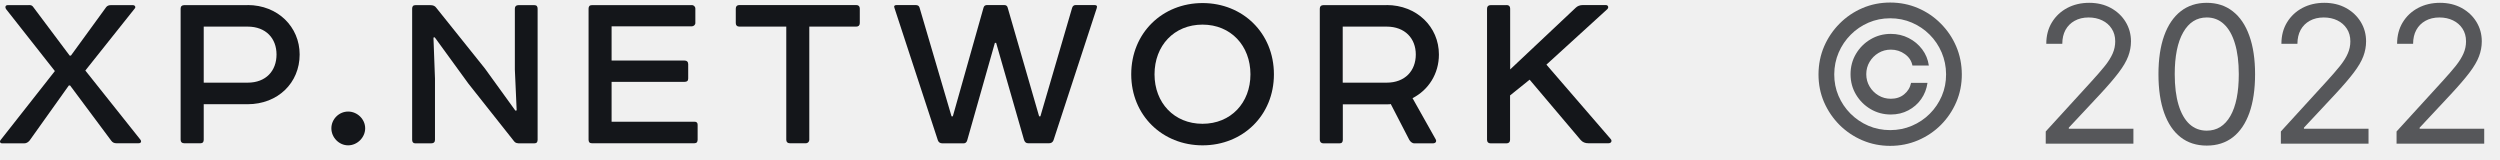
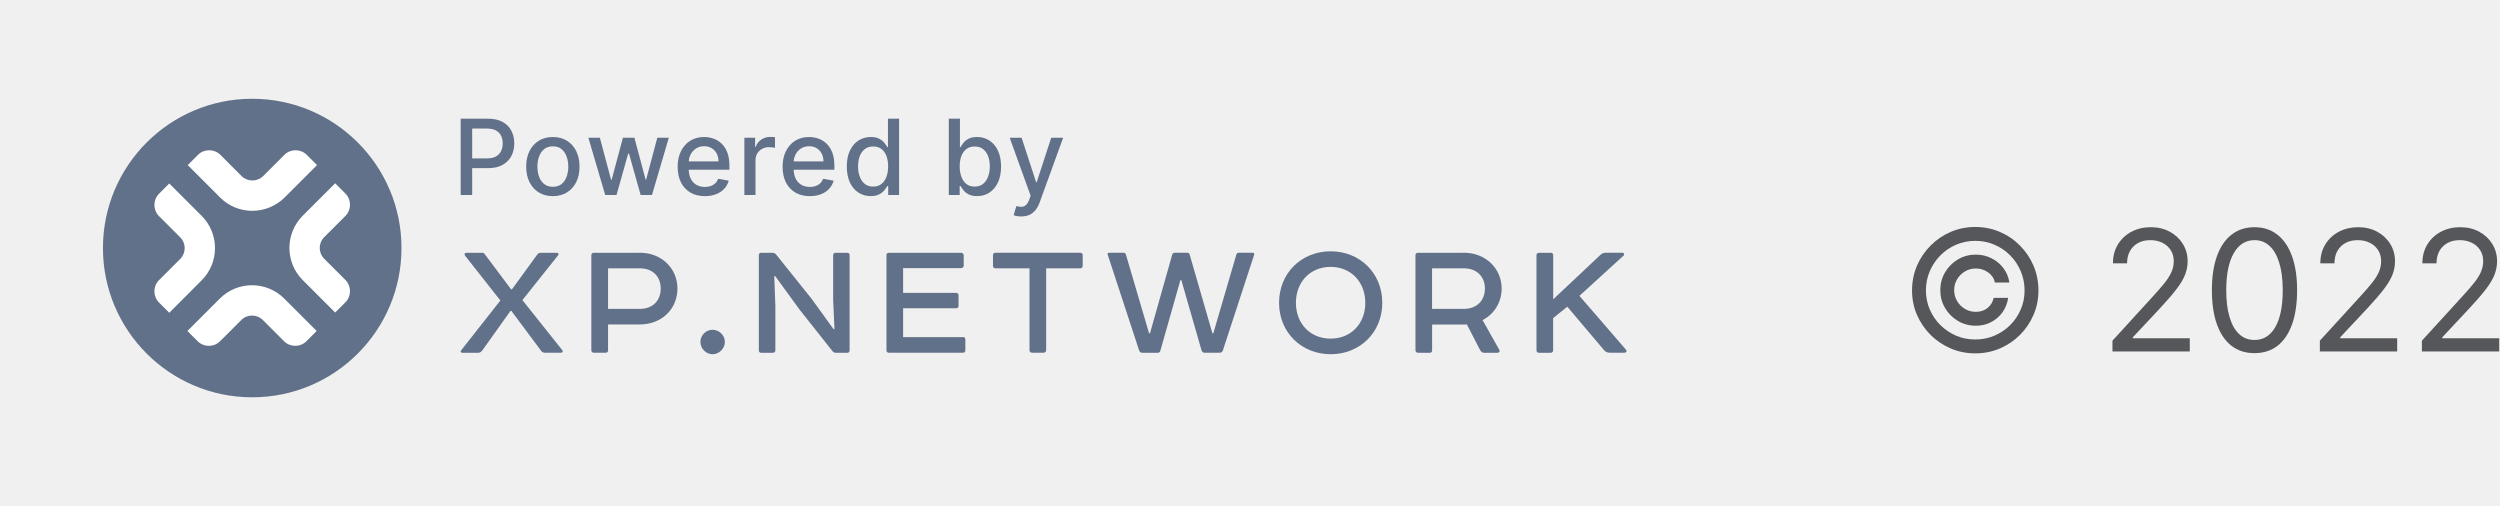
- <svg xmlns="http://www.w3.org/2000/svg" width="157" height="10" viewBox="0 0 157 10" fill="none">
-   <path d="M1.806 0.317C1.983 0.317 2.028 0.362 2.08 0.431L4.374 3.491H4.454L6.668 0.448C6.731 0.368 6.828 0.323 6.953 0.323H8.342C8.484 0.323 8.536 0.448 8.467 0.527L5.359 4.429L8.82 8.775C8.9 8.888 8.854 8.996 8.706 8.996H7.306C7.181 8.996 7.067 8.951 6.987 8.837L4.402 5.368H4.323L1.858 8.826C1.761 8.939 1.653 9.002 1.522 9.002H0.133C0.019 9.002 -0.044 8.905 0.036 8.797L3.446 4.463L0.372 0.561C0.309 0.448 0.338 0.323 0.486 0.323H1.806V0.317Z" fill="#14161A" />
-   <path d="M15.55 0.317C17.446 0.317 18.818 1.688 18.818 3.422C18.818 5.208 17.446 6.545 15.55 6.545H12.794V8.775C12.794 8.917 12.732 8.996 12.601 8.996H11.565C11.422 8.996 11.343 8.917 11.343 8.775V0.544C11.343 0.402 11.422 0.323 11.565 0.323H15.55V0.317ZM15.55 5.191C16.711 5.191 17.366 4.441 17.366 3.422C17.366 2.421 16.711 1.671 15.55 1.671H12.794V5.191H15.55Z" fill="#14161A" />
-   <path d="M21.863 7.006C22.438 7.006 22.933 7.483 22.933 8.058C22.933 8.632 22.438 9.127 21.863 9.127C21.288 9.127 20.81 8.632 20.81 8.058C20.81 7.483 21.288 7.006 21.863 7.006Z" fill="#14161A" />
-   <path d="M32.544 8.996C32.43 8.996 32.339 8.951 32.27 8.854L29.418 5.254L27.3 2.342L27.221 2.359L27.317 4.941V8.78C27.317 8.922 27.238 9.002 27.078 9.002H26.076C25.951 9.002 25.883 8.922 25.883 8.78V0.544C25.883 0.402 25.945 0.323 26.088 0.323H27.027C27.186 0.323 27.312 0.368 27.392 0.482L30.454 4.304L32.367 6.949L32.447 6.932L32.333 4.367V0.544C32.333 0.402 32.413 0.323 32.555 0.323H33.557C33.7 0.323 33.762 0.402 33.762 0.544V8.78C33.762 8.922 33.7 9.002 33.557 9.002H32.544V8.996Z" fill="#14161A" />
-   <path d="M43.446 0.317C43.56 0.317 43.668 0.414 43.668 0.539V1.449C43.668 1.563 43.555 1.654 43.446 1.654H38.408V3.803H42.997C43.139 3.803 43.219 3.883 43.219 4.025V4.935C43.219 5.078 43.139 5.14 42.997 5.14H38.408V7.643H43.606C43.748 7.643 43.811 7.705 43.811 7.836V8.775C43.811 8.917 43.748 8.996 43.606 8.996H37.167C37.025 8.996 36.962 8.917 36.962 8.775V0.544C36.962 0.402 37.025 0.323 37.167 0.323H43.446V0.317Z" fill="#14161A" />
-   <path d="M53.773 0.317C53.916 0.317 53.995 0.397 53.995 0.539V1.449C53.995 1.591 53.916 1.671 53.773 1.671H50.824V8.775C50.824 8.888 50.745 8.996 50.602 8.996H49.6C49.458 8.996 49.378 8.917 49.378 8.775V1.671H46.429C46.287 1.671 46.207 1.591 46.207 1.449V0.539C46.207 0.397 46.287 0.317 46.429 0.317H53.773Z" fill="#14161A" />
-   <path d="M57.491 0.317C57.633 0.317 57.713 0.362 57.747 0.476L59.757 7.307H59.837L61.767 0.476C61.801 0.362 61.88 0.317 61.989 0.317H63.059C63.173 0.317 63.253 0.362 63.281 0.476L65.257 7.307H65.336L67.329 0.493C67.363 0.379 67.443 0.317 67.551 0.317H68.729C68.872 0.317 68.923 0.379 68.872 0.522L66.162 8.803C66.116 8.928 66.019 8.996 65.888 8.996H64.568C64.442 8.996 64.363 8.934 64.311 8.792L62.558 2.694H62.478L60.742 8.809C60.708 8.934 60.628 9.002 60.52 9.002H59.182C59.04 9.002 58.943 8.939 58.897 8.809L56.17 0.493C56.125 0.379 56.17 0.317 56.313 0.317H57.491Z" fill="#14161A" />
-   <path d="M75.522 0.192C78.038 0.192 80.002 2.069 80.002 4.668C80.002 7.25 78.044 9.127 75.522 9.127C73.005 9.127 71.041 7.25 71.041 4.668C71.041 2.069 72.999 0.192 75.522 0.192ZM72.504 4.668C72.504 6.454 73.734 7.774 75.516 7.774C77.303 7.774 78.528 6.454 78.528 4.668C78.528 2.871 77.298 1.546 75.516 1.546C73.734 1.546 72.504 2.865 72.504 4.668Z" fill="#14161A" />
-   <path d="M87.079 0.317C88.975 0.317 90.364 1.688 90.364 3.422C90.364 4.634 89.709 5.652 88.707 6.164L90.159 8.746C90.238 8.888 90.159 9.002 89.982 9.002H88.821C88.678 9.002 88.565 8.888 88.502 8.78L87.341 6.534C87.295 6.551 87.215 6.551 87.118 6.551H84.329V8.78C84.329 8.922 84.266 9.002 84.124 9.002H83.122C82.945 9.002 82.883 8.888 82.883 8.78V0.544C82.883 0.402 82.963 0.323 83.105 0.323H87.079V0.317ZM87.079 5.191C88.24 5.191 88.912 4.441 88.912 3.422C88.912 2.421 88.24 1.671 87.079 1.671H84.323V5.191H87.079Z" fill="#14161A" />
-   <path d="M94.615 0.317C94.758 0.317 94.838 0.397 94.838 0.539V4.361L98.948 0.493C99.062 0.379 99.221 0.317 99.409 0.317H100.844C100.986 0.317 101.049 0.459 100.941 0.573L97.115 4.059L101.145 8.723C101.259 8.837 101.191 8.996 101.02 8.996H99.745C99.551 8.996 99.392 8.934 99.267 8.792L96.061 5.004L94.832 5.993V8.78C94.832 8.922 94.752 9.002 94.61 9.002H93.608C93.466 9.002 93.386 8.922 93.386 8.78V0.544C93.386 0.402 93.466 0.323 93.608 0.323H94.615V0.317Z" fill="#14161A" />
+ <svg xmlns="http://www.w3.org/2000/svg" width="178" height="36" viewBox="0 0 178 36" fill="none">
+   <rect x="7.33" y="7.032" width="21.256" height="21.256" rx="10.628" fill="#62718A" />
+   <path d="M20.221 24.293L18.717 22.788C18.289 22.361 17.598 22.361 17.176 22.788L15.671 24.293C15.23 24.734 14.512 24.734 14.071 24.293L13.344 23.566L15.648 21.261C16.916 19.992 18.971 19.992 20.24 21.261L22.544 23.566L21.817 24.293C21.381 24.734 20.667 24.734 20.221 24.293Z" fill="white" />
+   <path d="M12.052 22.27L11.325 21.543C10.884 21.102 10.884 20.383 11.325 19.942L12.83 18.438C13.257 18.01 13.257 17.319 12.83 16.897L11.325 15.392C10.884 14.951 10.884 14.233 11.325 13.792L12.052 13.065L14.357 15.369C15.626 16.637 15.626 18.692 14.357 19.96L12.052 22.27Z" fill="white" />
+   <path d="M17.967 15.01C17.135 15.01 16.303 14.697 15.671 14.06L13.366 11.755L14.094 11.028C14.534 10.587 15.253 10.587 15.694 11.028L17.198 12.533C17.621 12.955 18.317 12.955 18.739 12.533L20.244 11.028C20.685 10.587 21.403 10.587 21.844 11.028L22.572 11.755L20.267 14.06C19.63 14.687 18.799 15.01 17.967 15.01Z" fill="white" />
+   <path d="M23.863 22.252L21.558 19.947C20.29 18.679 20.29 16.624 21.558 15.355L23.863 13.051L24.59 13.778C25.031 14.219 25.031 14.937 24.59 15.378L23.085 16.883C22.658 17.31 22.658 18.001 23.085 18.424L24.59 19.929C25.031 20.37 25.031 21.088 24.59 21.529L23.863 22.252Z" fill="white" />
+   <path d="M32.8 13.883V8.45H34.736C35.159 8.45 35.509 8.527 35.787 8.681C36.065 8.835 36.273 9.045 36.41 9.312C36.548 9.578 36.617 9.877 36.617 10.209C36.617 10.543 36.547 10.844 36.408 11.111C36.27 11.376 36.061 11.587 35.782 11.742C35.504 11.896 35.155 11.973 34.734 11.973H33.402V11.278H34.66C34.927 11.278 35.143 11.232 35.309 11.14C35.476 11.046 35.598 10.919 35.676 10.758C35.753 10.597 35.792 10.414 35.792 10.209C35.792 10.004 35.753 9.822 35.676 9.663C35.598 9.503 35.475 9.379 35.307 9.288C35.141 9.198 34.921 9.153 34.649 9.153H33.62V13.883H32.8Z" fill="#62718A" />
+   <path d="M39.363 13.965C38.981 13.965 38.648 13.878 38.363 13.703C38.078 13.528 37.857 13.283 37.7 12.968C37.542 12.653 37.464 12.285 37.464 11.864C37.464 11.442 37.542 11.072 37.7 10.755C37.857 10.439 38.078 10.193 38.363 10.018C38.648 9.843 38.981 9.755 39.363 9.755C39.745 9.755 40.079 9.843 40.363 10.018C40.648 10.193 40.869 10.439 41.026 10.755C41.184 11.072 41.263 11.442 41.263 11.864C41.263 12.285 41.184 12.653 41.026 12.968C40.869 13.283 40.648 13.528 40.363 13.703C40.079 13.878 39.745 13.965 39.363 13.965ZM39.366 13.3C39.613 13.3 39.819 13.234 39.981 13.103C40.144 12.972 40.264 12.798 40.342 12.581C40.422 12.363 40.462 12.123 40.462 11.862C40.462 11.602 40.422 11.363 40.342 11.146C40.264 10.926 40.144 10.75 39.981 10.617C39.819 10.485 39.613 10.419 39.366 10.419C39.117 10.419 38.91 10.485 38.745 10.617C38.582 10.75 38.461 10.926 38.382 11.146C38.304 11.363 38.265 11.602 38.265 11.862C38.265 12.123 38.304 12.363 38.382 12.581C38.461 12.798 38.582 12.972 38.745 13.103C38.91 13.234 39.117 13.3 39.366 13.3Z" fill="#62718A" />
+   <path d="M43.091 13.883L41.892 9.808H42.711L43.51 12.801H43.55L44.351 9.808H45.17L45.966 12.787H46.006L46.799 9.808H47.619L46.422 13.883H45.613L44.786 10.941H44.725L43.897 13.883H43.091Z" fill="#62718A" />
+   <path d="M50.187 13.965C49.786 13.965 49.44 13.88 49.15 13.708C48.861 13.535 48.639 13.292 48.481 12.979C48.326 12.664 48.248 12.295 48.248 11.872C48.248 11.455 48.326 11.087 48.481 10.769C48.639 10.45 48.858 10.202 49.139 10.023C49.422 9.845 49.753 9.755 50.131 9.755C50.361 9.755 50.584 9.793 50.8 9.869C51.016 9.945 51.209 10.065 51.381 10.228C51.552 10.39 51.688 10.602 51.787 10.862C51.886 11.12 51.935 11.434 51.935 11.803V12.085H48.696V11.49H51.158C51.158 11.282 51.116 11.097 51.031 10.936C50.946 10.773 50.826 10.645 50.672 10.551C50.52 10.457 50.342 10.411 50.137 10.411C49.914 10.411 49.719 10.466 49.553 10.575C49.389 10.683 49.261 10.825 49.171 11C49.083 11.173 49.038 11.361 49.038 11.565V12.029C49.038 12.301 49.086 12.533 49.182 12.724C49.279 12.915 49.414 13.061 49.587 13.162C49.761 13.261 49.963 13.31 50.195 13.31C50.345 13.31 50.482 13.289 50.606 13.246C50.73 13.202 50.837 13.137 50.927 13.05C51.017 12.963 51.086 12.857 51.134 12.729L51.885 12.864C51.825 13.085 51.717 13.279 51.561 13.445C51.407 13.61 51.214 13.738 50.98 13.83C50.749 13.92 50.484 13.965 50.187 13.965Z" fill="#62718A" />
+   <path d="M52.999 13.883V9.808H53.765V10.456H53.808C53.882 10.236 54.013 10.064 54.2 9.938C54.389 9.811 54.603 9.747 54.842 9.747C54.892 9.747 54.95 9.749 55.017 9.753C55.086 9.756 55.14 9.761 55.179 9.766V10.525C55.147 10.516 55.091 10.506 55.009 10.495C54.928 10.483 54.847 10.477 54.765 10.477C54.578 10.477 54.411 10.517 54.264 10.596C54.119 10.674 54.004 10.783 53.919 10.923C53.834 11.061 53.792 11.218 53.792 11.395V13.883H52.999Z" fill="#62718A" />
+   <path d="M57.659 13.965C57.258 13.965 56.912 13.88 56.622 13.708C56.334 13.535 56.111 13.292 55.953 12.979C55.798 12.664 55.72 12.295 55.72 11.872C55.72 11.455 55.798 11.087 55.953 10.769C56.111 10.45 56.33 10.202 56.611 10.023C56.894 9.845 57.225 9.755 57.603 9.755C57.833 9.755 58.056 9.793 58.272 9.869C58.488 9.945 58.681 10.065 58.853 10.228C59.024 10.39 59.16 10.602 59.259 10.862C59.358 11.12 59.407 11.434 59.407 11.803V12.085H56.168V11.49H58.63C58.63 11.282 58.588 11.097 58.503 10.936C58.418 10.773 58.298 10.645 58.145 10.551C57.992 10.457 57.814 10.411 57.609 10.411C57.386 10.411 57.191 10.466 57.025 10.575C56.861 10.683 56.733 10.825 56.643 11C56.555 11.173 56.51 11.361 56.51 11.565V12.029C56.51 12.301 56.558 12.533 56.654 12.724C56.751 12.915 56.886 13.061 57.06 13.162C57.233 13.261 57.435 13.31 57.667 13.31C57.817 13.31 57.955 13.289 58.078 13.246C58.202 13.202 58.309 13.137 58.399 13.05C58.489 12.963 58.558 12.857 58.606 12.729L59.357 12.864C59.297 13.085 59.189 13.279 59.033 13.445C58.879 13.61 58.686 13.738 58.452 13.83C58.221 13.92 57.956 13.965 57.659 13.965Z" fill="#62718A" />
+   <path d="M61.996 13.963C61.667 13.963 61.373 13.879 61.115 13.711C60.859 13.541 60.657 13.3 60.51 12.986C60.365 12.672 60.293 12.294 60.293 11.854C60.293 11.413 60.366 11.037 60.513 10.724C60.662 10.411 60.865 10.171 61.123 10.005C61.381 9.838 61.674 9.755 62.001 9.755C62.254 9.755 62.458 9.798 62.611 9.883C62.767 9.966 62.887 10.063 62.972 10.175C63.059 10.286 63.126 10.384 63.174 10.469H63.222V8.45H64.015V13.883H63.24V13.249H63.174C63.126 13.336 63.057 13.435 62.967 13.546C62.879 13.658 62.757 13.755 62.601 13.838C62.445 13.921 62.244 13.963 61.996 13.963ZM62.171 13.286C62.399 13.286 62.592 13.226 62.749 13.106C62.909 12.984 63.029 12.815 63.11 12.599C63.193 12.383 63.235 12.132 63.235 11.846C63.235 11.563 63.194 11.315 63.113 11.103C63.032 10.891 62.912 10.725 62.755 10.607C62.597 10.488 62.403 10.429 62.171 10.429C61.932 10.429 61.733 10.491 61.574 10.615C61.415 10.739 61.295 10.908 61.213 11.122C61.134 11.336 61.094 11.577 61.094 11.846C61.094 12.118 61.135 12.363 61.216 12.581C61.297 12.798 61.418 12.971 61.577 13.098C61.738 13.223 61.936 13.286 62.171 13.286Z" fill="#62718A" />
+   <path d="M67.554 13.883V8.45H68.347V10.469H68.395C68.441 10.384 68.507 10.286 68.594 10.175C68.681 10.063 68.801 9.966 68.955 9.883C69.109 9.798 69.312 9.755 69.565 9.755C69.894 9.755 70.187 9.838 70.446 10.005C70.704 10.171 70.906 10.411 71.053 10.724C71.202 11.037 71.276 11.413 71.276 11.854C71.276 12.294 71.203 12.672 71.056 12.986C70.909 13.3 70.707 13.541 70.451 13.711C70.195 13.879 69.902 13.963 69.573 13.963C69.325 13.963 69.123 13.921 68.965 13.838C68.81 13.755 68.688 13.658 68.599 13.546C68.511 13.435 68.443 13.336 68.395 13.249H68.329V13.883H67.554ZM68.331 11.846C68.331 12.132 68.373 12.383 68.456 12.599C68.539 12.815 68.659 12.984 68.817 13.106C68.974 13.226 69.167 13.286 69.395 13.286C69.632 13.286 69.83 13.223 69.989 13.098C70.148 12.971 70.269 12.798 70.35 12.581C70.433 12.363 70.475 12.118 70.475 11.846C70.475 11.577 70.434 11.336 70.353 11.122C70.273 10.908 70.153 10.739 69.992 10.615C69.833 10.491 69.634 10.429 69.395 10.429C69.165 10.429 68.971 10.488 68.811 10.607C68.654 10.725 68.535 10.891 68.453 11.103C68.372 11.315 68.331 11.563 68.331 11.846Z" fill="#62718A" />
+   <path d="M72.713 15.411C72.594 15.411 72.486 15.402 72.389 15.382C72.292 15.364 72.219 15.345 72.171 15.324L72.362 14.674C72.507 14.713 72.637 14.729 72.75 14.724C72.863 14.719 72.963 14.676 73.05 14.597C73.138 14.517 73.216 14.387 73.283 14.207L73.381 13.936L71.89 9.808H72.739L73.771 12.971H73.814L74.846 9.808H75.697L74.018 14.427C73.94 14.639 73.841 14.819 73.721 14.966C73.6 15.114 73.457 15.226 73.291 15.3C73.125 15.374 72.932 15.411 72.713 15.411Z" fill="#62718A" />
+   <path d="M34.282 17.994C34.426 17.994 34.464 18.032 34.506 18.087L36.388 20.597H36.453L38.269 18.101C38.321 18.036 38.4 17.999 38.503 17.999H39.642C39.759 17.999 39.801 18.101 39.745 18.167L37.195 21.367L40.035 24.931C40.1 25.025 40.062 25.113 39.941 25.113H38.792C38.69 25.113 38.596 25.076 38.531 24.983L36.411 22.137H36.346L34.324 24.973C34.244 25.067 34.156 25.118 34.048 25.118H32.909C32.815 25.118 32.764 25.038 32.829 24.95L35.626 21.395L33.105 18.195C33.053 18.101 33.077 17.999 33.198 17.999H34.282V17.994Z" fill="#62718A" />
+   <path d="M45.554 17.994C47.109 17.994 48.234 19.118 48.234 20.541C48.234 22.006 47.109 23.102 45.554 23.102H43.294V24.931C43.294 25.048 43.242 25.113 43.135 25.113H42.285C42.168 25.113 42.103 25.048 42.103 24.931V18.181C42.103 18.064 42.168 17.999 42.285 17.999H45.554V17.994ZM45.554 21.992C46.506 21.992 47.043 21.376 47.043 20.541C47.043 19.72 46.506 19.105 45.554 19.105H43.294V21.992H45.554Z" fill="#62718A" />
+   <path d="M50.733 23.48C51.204 23.48 51.611 23.872 51.611 24.343C51.611 24.815 51.204 25.221 50.733 25.221C50.261 25.221 49.869 24.815 49.869 24.343C49.869 23.872 50.261 23.48 50.733 23.48Z" fill="#62718A" />
+   <path d="M59.493 25.113C59.4 25.113 59.325 25.076 59.269 24.997L56.929 22.044L55.192 19.655L55.127 19.669L55.206 21.787V24.936C55.206 25.053 55.141 25.118 55.01 25.118H54.188C54.086 25.118 54.03 25.053 54.03 24.936V18.181C54.03 18.064 54.081 17.999 54.198 17.999H54.968C55.099 17.999 55.202 18.036 55.267 18.13L57.779 21.265L59.348 23.434L59.414 23.42L59.32 21.316V18.181C59.32 18.064 59.386 17.999 59.502 17.999H60.324C60.441 17.999 60.492 18.064 60.492 18.181V24.936C60.492 25.053 60.441 25.118 60.324 25.118H59.493V25.113Z" fill="#62718A" />
+   <path d="M68.435 17.994C68.528 17.994 68.617 18.073 68.617 18.176V18.922C68.617 19.016 68.524 19.09 68.435 19.09H64.302V20.854H68.066C68.183 20.854 68.248 20.919 68.248 21.036V21.782C68.248 21.899 68.183 21.95 68.066 21.95H64.302V24.003H68.566C68.683 24.003 68.734 24.054 68.734 24.162V24.931C68.734 25.048 68.683 25.113 68.566 25.113H63.284C63.168 25.113 63.116 25.048 63.116 24.931V18.181C63.116 18.064 63.168 17.999 63.284 17.999H68.435V17.994Z" fill="#62718A" />
+   <path d="M76.906 17.994C77.022 17.994 77.088 18.059 77.088 18.176V18.922C77.088 19.039 77.022 19.105 76.906 19.105H74.487V24.931C74.487 25.025 74.421 25.113 74.305 25.113H73.483C73.366 25.113 73.301 25.048 73.301 24.931V19.105H70.882C70.765 19.105 70.7 19.039 70.7 18.922V18.176C70.7 18.059 70.765 17.994 70.882 17.994H76.906Z" fill="#62718A" />
+   <path d="M79.955 17.994C80.072 17.994 80.137 18.032 80.165 18.125L81.813 23.728H81.879L83.462 18.125C83.49 18.032 83.555 17.994 83.644 17.994H84.522C84.615 17.994 84.68 18.032 84.704 18.125L86.324 23.728H86.389L88.024 18.139C88.052 18.046 88.117 17.994 88.206 17.994H89.172C89.289 17.994 89.331 18.046 89.289 18.162L87.067 24.955C87.029 25.057 86.95 25.113 86.842 25.113H85.759C85.656 25.113 85.591 25.062 85.549 24.945L84.111 19.944H84.045L82.621 24.959C82.593 25.062 82.528 25.118 82.439 25.118H81.342C81.225 25.118 81.145 25.067 81.108 24.959L78.871 18.139C78.834 18.046 78.871 17.994 78.988 17.994H79.955Z" fill="#62718A" />
+   <path d="M94.744 17.892C96.808 17.892 98.419 19.431 98.419 21.563C98.419 23.681 96.812 25.221 94.744 25.221C92.68 25.221 91.069 23.681 91.069 21.563C91.069 19.431 92.675 17.892 94.744 17.892ZM92.269 21.563C92.269 23.028 93.278 24.11 94.739 24.11C96.205 24.11 97.209 23.028 97.209 21.563C97.209 20.089 96.201 19.002 94.739 19.002C93.278 19.002 92.269 20.084 92.269 21.563Z" fill="#62718A" />
+   <path d="M104.223 17.994C105.778 17.994 106.917 19.118 106.917 20.541C106.917 21.535 106.38 22.37 105.558 22.79L106.749 24.908C106.814 25.025 106.749 25.118 106.604 25.118H105.652C105.535 25.118 105.441 25.025 105.39 24.936L104.437 23.093C104.4 23.107 104.335 23.107 104.255 23.107H101.967V24.936C101.967 25.052 101.916 25.118 101.799 25.118H100.977C100.832 25.118 100.781 25.025 100.781 24.936V18.181C100.781 18.064 100.847 17.999 100.963 17.999H104.223V17.994ZM104.223 21.992C105.175 21.992 105.726 21.376 105.726 20.541C105.726 19.72 105.175 19.105 104.223 19.105H101.963V21.992H104.223Z" fill="#62718A" />
+   <path d="M110.405 17.994C110.522 17.994 110.588 18.059 110.588 18.176V21.311L113.959 18.139C114.052 18.046 114.183 17.994 114.337 17.994H115.514C115.631 17.994 115.682 18.111 115.593 18.204L112.455 21.064L115.762 24.889C115.855 24.983 115.799 25.113 115.659 25.113H114.613C114.454 25.113 114.323 25.062 114.221 24.945L111.592 21.838L110.583 22.65V24.936C110.583 25.052 110.518 25.118 110.401 25.118H109.579C109.462 25.118 109.397 25.052 109.397 24.936V18.181C109.397 18.064 109.462 17.999 109.579 17.999H110.405V17.994Z" fill="#62718A" />
  <g opacity="0.7">
-     <path d="M116.214 4.66C116.214 4.194 116.327 3.769 116.554 3.385C116.782 3.002 117.087 2.696 117.471 2.469C117.854 2.242 118.279 2.128 118.745 2.128C119.148 2.128 119.52 2.215 119.861 2.388C120.205 2.562 120.489 2.799 120.714 3.1C120.938 3.398 121.077 3.736 121.131 4.114H120.1C120.043 3.821 119.885 3.583 119.627 3.398C119.368 3.211 119.074 3.117 118.745 3.117C118.461 3.117 118.202 3.187 117.969 3.326C117.736 3.465 117.55 3.651 117.411 3.884C117.272 4.117 117.202 4.375 117.202 4.66C117.202 4.944 117.272 5.202 117.411 5.435C117.55 5.668 117.736 5.854 117.969 5.993C118.202 6.133 118.461 6.202 118.745 6.202C119.074 6.202 119.353 6.11 119.58 5.925C119.81 5.738 119.955 5.498 120.015 5.205H121.046C120.992 5.583 120.86 5.922 120.65 6.223C120.439 6.522 120.17 6.758 119.84 6.931C119.513 7.104 119.148 7.191 118.745 7.191C118.279 7.191 117.854 7.077 117.471 6.85C117.087 6.623 116.782 6.317 116.554 5.934C116.327 5.55 116.214 5.125 116.214 4.66ZM118.702 9.16C118.083 9.16 117.5 9.043 116.955 8.81C116.412 8.577 115.934 8.255 115.519 7.843C115.107 7.428 114.783 6.949 114.547 6.407C114.314 5.864 114.199 5.282 114.202 4.66C114.205 4.037 114.323 3.455 114.556 2.912C114.792 2.37 115.116 1.893 115.527 1.481C115.939 1.066 116.417 0.742 116.959 0.509C117.502 0.276 118.083 0.16 118.702 0.16C119.324 0.16 119.907 0.276 120.449 0.509C120.995 0.742 121.472 1.066 121.881 1.481C122.293 1.893 122.616 2.37 122.849 2.912C123.081 3.455 123.199 4.037 123.202 4.66C123.205 5.282 123.09 5.864 122.857 6.407C122.624 6.949 122.302 7.428 121.89 7.843C121.478 8.255 120.999 8.577 120.454 8.81C119.908 9.043 119.324 9.16 118.702 9.16ZM118.702 8.171C119.188 8.171 119.644 8.08 120.07 7.898C120.496 7.716 120.87 7.465 121.191 7.144C121.512 6.823 121.763 6.451 121.945 6.027C122.127 5.601 122.216 5.147 122.214 4.664C122.211 4.178 122.118 3.722 121.937 3.296C121.755 2.87 121.503 2.496 121.182 2.175C120.861 1.854 120.489 1.603 120.066 1.421C119.643 1.239 119.188 1.148 118.702 1.148C118.219 1.148 117.766 1.239 117.343 1.421C116.92 1.603 116.547 1.856 116.226 2.179C115.905 2.5 115.652 2.874 115.468 3.3C115.286 3.723 115.194 4.178 115.191 4.664C115.188 5.144 115.277 5.597 115.459 6.023C115.641 6.446 115.893 6.819 116.214 7.14C116.537 7.461 116.911 7.714 117.334 7.898C117.76 8.08 118.216 8.171 118.702 8.171Z" fill="#14161A" />
-     <path d="M128.472 9.023V8.256L131.353 5.103C131.691 4.733 131.97 4.412 132.188 4.14C132.407 3.864 132.569 3.606 132.674 3.364C132.782 3.12 132.836 2.864 132.836 2.597C132.836 2.29 132.762 2.025 132.614 1.8C132.47 1.576 132.271 1.402 132.018 1.28C131.765 1.158 131.481 1.097 131.166 1.097C130.83 1.097 130.538 1.167 130.288 1.306C130.041 1.442 129.849 1.634 129.712 1.881C129.579 2.128 129.512 2.418 129.512 2.75H128.507C128.507 2.239 128.624 1.79 128.86 1.404C129.096 1.018 129.417 0.716 129.823 0.5C130.232 0.285 130.691 0.177 131.2 0.177C131.711 0.177 132.164 0.285 132.559 0.5C132.954 0.716 133.264 1.008 133.488 1.374C133.712 1.741 133.825 2.148 133.825 2.597C133.825 2.918 133.766 3.232 133.65 3.539C133.536 3.843 133.337 4.182 133.053 4.557C132.772 4.929 132.382 5.384 131.882 5.921L129.921 8.018V8.086H133.978V9.023H128.472Z" fill="#14161A" />
-     <path d="M138.585 9.143C137.943 9.143 137.396 8.968 136.944 8.618C136.492 8.266 136.147 7.756 135.909 7.089C135.67 6.418 135.551 5.608 135.551 4.66C135.551 3.716 135.67 2.911 135.909 2.243C136.15 1.573 136.497 1.062 136.948 0.709C137.403 0.354 137.948 0.177 138.585 0.177C139.221 0.177 139.765 0.354 140.217 0.709C140.671 1.062 141.018 1.573 141.257 2.243C141.498 2.911 141.619 3.716 141.619 4.66C141.619 5.608 141.499 6.418 141.261 7.089C141.022 7.756 140.677 8.266 140.225 8.618C139.774 8.968 139.227 9.143 138.585 9.143ZM138.585 8.205C139.221 8.205 139.715 7.898 140.068 7.285C140.42 6.671 140.596 5.796 140.596 4.66C140.596 3.904 140.515 3.26 140.353 2.729C140.194 2.198 139.964 1.793 139.663 1.515C139.364 1.236 139.005 1.097 138.585 1.097C137.954 1.097 137.461 1.408 137.106 2.03C136.751 2.65 136.573 3.526 136.573 4.66C136.573 5.415 136.653 6.057 136.812 6.586C136.971 7.114 137.2 7.516 137.498 7.792C137.799 8.067 138.161 8.205 138.585 8.205Z" fill="#14161A" />
-     <path d="M143.238 9.023V8.256L146.119 5.103C146.457 4.733 146.735 4.412 146.954 4.14C147.173 3.864 147.335 3.606 147.44 3.364C147.548 3.12 147.602 2.864 147.602 2.597C147.602 2.29 147.528 2.025 147.38 1.8C147.235 1.576 147.036 1.402 146.784 1.28C146.531 1.158 146.247 1.097 145.931 1.097C145.596 1.097 145.303 1.167 145.053 1.306C144.806 1.442 144.614 1.634 144.478 1.881C144.345 2.128 144.278 2.418 144.278 2.75H143.272C143.272 2.239 143.39 1.79 143.626 1.404C143.862 1.018 144.183 0.716 144.589 0.5C144.998 0.285 145.457 0.177 145.965 0.177C146.477 0.177 146.93 0.285 147.325 0.5C147.72 0.716 148.029 1.008 148.254 1.374C148.478 1.741 148.59 2.148 148.59 2.597C148.59 2.918 148.532 3.232 148.416 3.539C148.302 3.843 148.103 4.182 147.819 4.557C147.538 4.929 147.147 5.384 146.647 5.921L144.687 8.018V8.086H148.744V9.023H143.238Z" fill="#14161A" />
-     <path d="M150.504 9.023V8.256L153.384 5.103C153.722 4.733 154.001 4.412 154.22 4.14C154.438 3.864 154.6 3.606 154.705 3.364C154.813 3.12 154.867 2.864 154.867 2.597C154.867 2.29 154.793 2.025 154.646 1.8C154.501 1.576 154.302 1.402 154.049 1.28C153.796 1.158 153.512 1.097 153.197 1.097C152.862 1.097 152.569 1.167 152.319 1.306C152.072 1.442 151.88 1.634 151.744 1.881C151.61 2.128 151.543 2.418 151.543 2.75H150.538C150.538 2.239 150.656 1.79 150.891 1.404C151.127 1.018 151.448 0.716 151.855 0.5C152.264 0.285 152.722 0.177 153.231 0.177C153.742 0.177 154.195 0.285 154.59 0.5C154.985 0.716 155.295 1.008 155.519 1.374C155.744 1.741 155.856 2.148 155.856 2.597C155.856 2.918 155.798 3.232 155.681 3.539C155.568 3.843 155.369 4.182 155.085 4.557C154.803 4.929 154.413 5.384 153.913 5.921L151.953 8.018V8.086H156.009V9.023H150.504Z" fill="#14161A" />
+     <path d="M138.149 20.66C138.149 20.194 138.262 19.77 138.49 19.386C138.717 19.003 139.022 18.697 139.406 18.47C139.789 18.242 140.214 18.129 140.68 18.129C141.083 18.129 141.455 18.216 141.796 18.389C142.14 18.562 142.424 18.799 142.649 19.101C142.873 19.399 143.012 19.737 143.066 20.115H142.035C141.978 19.822 141.82 19.584 141.562 19.399C141.303 19.211 141.009 19.117 140.68 19.117C140.396 19.117 140.137 19.187 139.904 19.326C139.671 19.466 139.485 19.652 139.346 19.885C139.207 20.117 139.137 20.376 139.137 20.66C139.137 20.944 139.207 21.203 139.346 21.436C139.485 21.669 139.671 21.855 139.904 21.994C140.137 22.133 140.396 22.203 140.68 22.203C141.009 22.203 141.288 22.11 141.515 21.926C141.745 21.738 141.89 21.498 141.95 21.206H142.981C142.927 21.584 142.795 21.923 142.585 22.224C142.374 22.522 142.105 22.758 141.775 22.931C141.448 23.105 141.083 23.191 140.68 23.191C140.214 23.191 139.789 23.078 139.406 22.851C139.022 22.623 138.717 22.318 138.49 21.934C138.262 21.551 138.149 21.126 138.149 20.66ZM140.637 25.16C140.018 25.16 139.436 25.044 138.89 24.811C138.347 24.578 137.869 24.255 137.454 23.843C137.042 23.429 136.718 22.95 136.482 22.407C136.249 21.865 136.134 21.282 136.137 20.66C136.14 20.038 136.258 19.456 136.491 18.913C136.727 18.37 137.051 17.893 137.463 17.481C137.874 17.066 138.352 16.742 138.894 16.51C139.437 16.277 140.018 16.16 140.637 16.16C141.259 16.16 141.842 16.277 142.384 16.51C142.93 16.742 143.407 17.066 143.816 17.481C144.228 17.893 144.551 18.37 144.784 18.913C145.017 19.456 145.134 20.038 145.137 20.66C145.14 21.282 145.025 21.865 144.792 22.407C144.559 22.95 144.237 23.429 143.825 23.843C143.413 24.255 142.934 24.578 142.389 24.811C141.843 25.044 141.259 25.16 140.637 25.16ZM140.637 24.172C141.123 24.172 141.579 24.081 142.005 23.899C142.431 23.717 142.805 23.466 143.126 23.145C143.447 22.823 143.698 22.451 143.88 22.028C144.062 21.602 144.151 21.147 144.149 20.664C144.146 20.179 144.053 19.723 143.872 19.297C143.69 18.87 143.438 18.497 143.117 18.176C142.796 17.855 142.424 17.603 142.001 17.422C141.578 17.24 141.123 17.149 140.637 17.149C140.154 17.149 139.701 17.24 139.278 17.422C138.855 17.603 138.482 17.856 138.161 18.18C137.84 18.501 137.588 18.875 137.403 19.301C137.221 19.724 137.129 20.179 137.126 20.664C137.123 21.145 137.213 21.598 137.394 22.024C137.576 22.447 137.828 22.819 138.149 23.14C138.472 23.461 138.846 23.714 139.269 23.899C139.695 24.081 140.151 24.172 140.637 24.172Z" fill="#14161A" />
+     <path d="M150.407 25.024V24.257L153.288 21.103C153.626 20.734 153.905 20.413 154.123 20.14C154.342 19.865 154.504 19.606 154.609 19.365C154.717 19.12 154.771 18.865 154.771 18.598C154.771 18.291 154.697 18.025 154.55 17.801C154.405 17.576 154.206 17.403 153.953 17.281C153.7 17.159 153.416 17.098 153.101 17.098C152.765 17.098 152.473 17.167 152.223 17.306C151.976 17.443 151.784 17.635 151.648 17.882C151.514 18.129 151.447 18.419 151.447 18.751H150.442C150.442 18.24 150.559 17.791 150.795 17.404C151.031 17.018 151.352 16.717 151.758 16.501C152.167 16.285 152.626 16.177 153.135 16.177C153.646 16.177 154.099 16.285 154.494 16.501C154.889 16.717 155.199 17.008 155.423 17.375C155.648 17.741 155.76 18.149 155.76 18.598C155.76 18.919 155.702 19.233 155.585 19.539C155.471 19.843 155.273 20.183 154.988 20.558C154.707 20.93 154.317 21.385 153.817 21.922L151.856 24.018V24.086H155.913V25.024H150.407Z" fill="#14161A" />
+     <path d="M160.52 25.143C159.878 25.143 159.331 24.968 158.879 24.619C158.427 24.267 158.082 23.757 157.844 23.089C157.605 22.419 157.486 21.609 157.486 20.66C157.486 19.717 157.605 18.912 157.844 18.244C158.085 17.573 158.432 17.062 158.883 16.71C159.338 16.355 159.883 16.177 160.52 16.177C161.156 16.177 161.7 16.355 162.152 16.71C162.606 17.062 162.953 17.573 163.192 18.244C163.433 18.912 163.554 19.717 163.554 20.66C163.554 21.609 163.434 22.419 163.196 23.089C162.957 23.757 162.612 24.267 162.16 24.619C161.709 24.968 161.162 25.143 160.52 25.143ZM160.52 24.206C161.156 24.206 161.65 23.899 162.003 23.285C162.355 22.672 162.531 21.797 162.531 20.66C162.531 19.904 162.45 19.261 162.288 18.73C162.129 18.198 161.899 17.794 161.598 17.515C161.3 17.237 160.94 17.098 160.52 17.098C159.889 17.098 159.396 17.409 159.041 18.031C158.686 18.65 158.508 19.527 158.508 20.66C158.508 21.416 158.588 22.058 158.747 22.586C158.906 23.115 159.135 23.517 159.433 23.792C159.734 24.068 160.096 24.206 160.52 24.206Z" fill="#14161A" />
+     <path d="M165.173 25.024V24.257L168.054 21.103C168.392 20.734 168.67 20.413 168.889 20.14C169.108 19.865 169.27 19.606 169.375 19.365C169.483 19.12 169.537 18.865 169.537 18.598C169.537 18.291 169.463 18.025 169.315 17.801C169.17 17.576 168.971 17.403 168.719 17.281C168.466 17.159 168.182 17.098 167.866 17.098C167.531 17.098 167.238 17.167 166.988 17.306C166.741 17.443 166.55 17.635 166.413 17.882C166.28 18.129 166.213 18.419 166.213 18.751H165.207C165.207 18.24 165.325 17.791 165.561 17.404C165.797 17.018 166.118 16.717 166.524 16.501C166.933 16.285 167.392 16.177 167.9 16.177C168.412 16.177 168.865 16.285 169.26 16.501C169.655 16.717 169.964 17.008 170.189 17.375C170.413 17.741 170.525 18.149 170.525 18.598C170.525 18.919 170.467 19.233 170.351 19.539C170.237 19.843 170.038 20.183 169.754 20.558C169.473 20.93 169.082 21.385 168.582 21.922L166.622 24.018V24.086H170.679V25.024H165.173Z" fill="#14161A" />
+     <path d="M172.439 25.024V24.257L175.319 21.103C175.658 20.734 175.936 20.413 176.155 20.14C176.373 19.865 176.535 19.606 176.64 19.365C176.748 19.12 176.802 18.865 176.802 18.598C176.802 18.291 176.729 18.025 176.581 17.801C176.436 17.576 176.237 17.403 175.984 17.281C175.731 17.159 175.447 17.098 175.132 17.098C174.797 17.098 174.504 17.167 174.254 17.306C174.007 17.443 173.815 17.635 173.679 17.882C173.545 18.129 173.479 18.419 173.479 18.751H172.473C172.473 18.24 172.591 17.791 172.827 17.404C173.062 17.018 173.383 16.717 173.79 16.501C174.199 16.285 174.657 16.177 175.166 16.177C175.677 16.177 176.131 16.285 176.525 16.501C176.92 16.717 177.23 17.008 177.454 17.375C177.679 17.741 177.791 18.149 177.791 18.598C177.791 18.919 177.733 19.233 177.616 19.539C177.503 19.843 177.304 20.183 177.02 20.558C176.738 20.93 176.348 21.385 175.848 21.922L173.888 24.018V24.086H177.944V25.024H172.439Z" fill="#14161A" />
  </g>
</svg>
